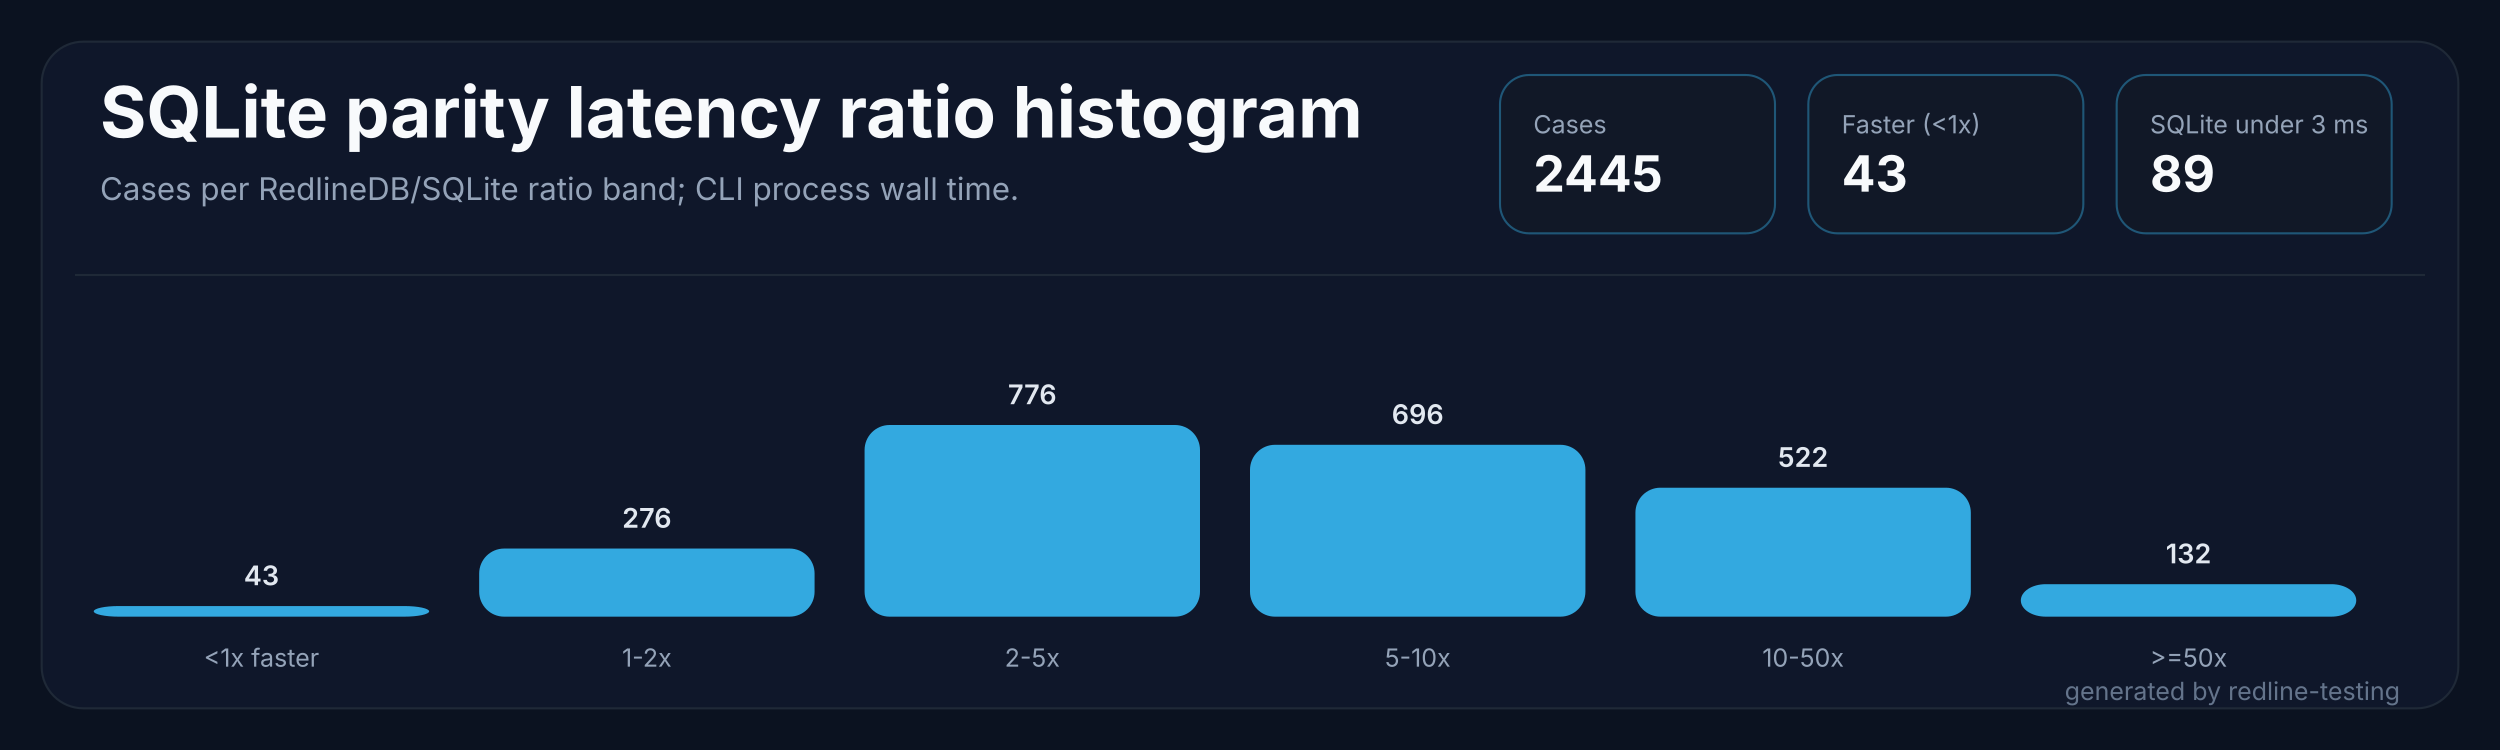
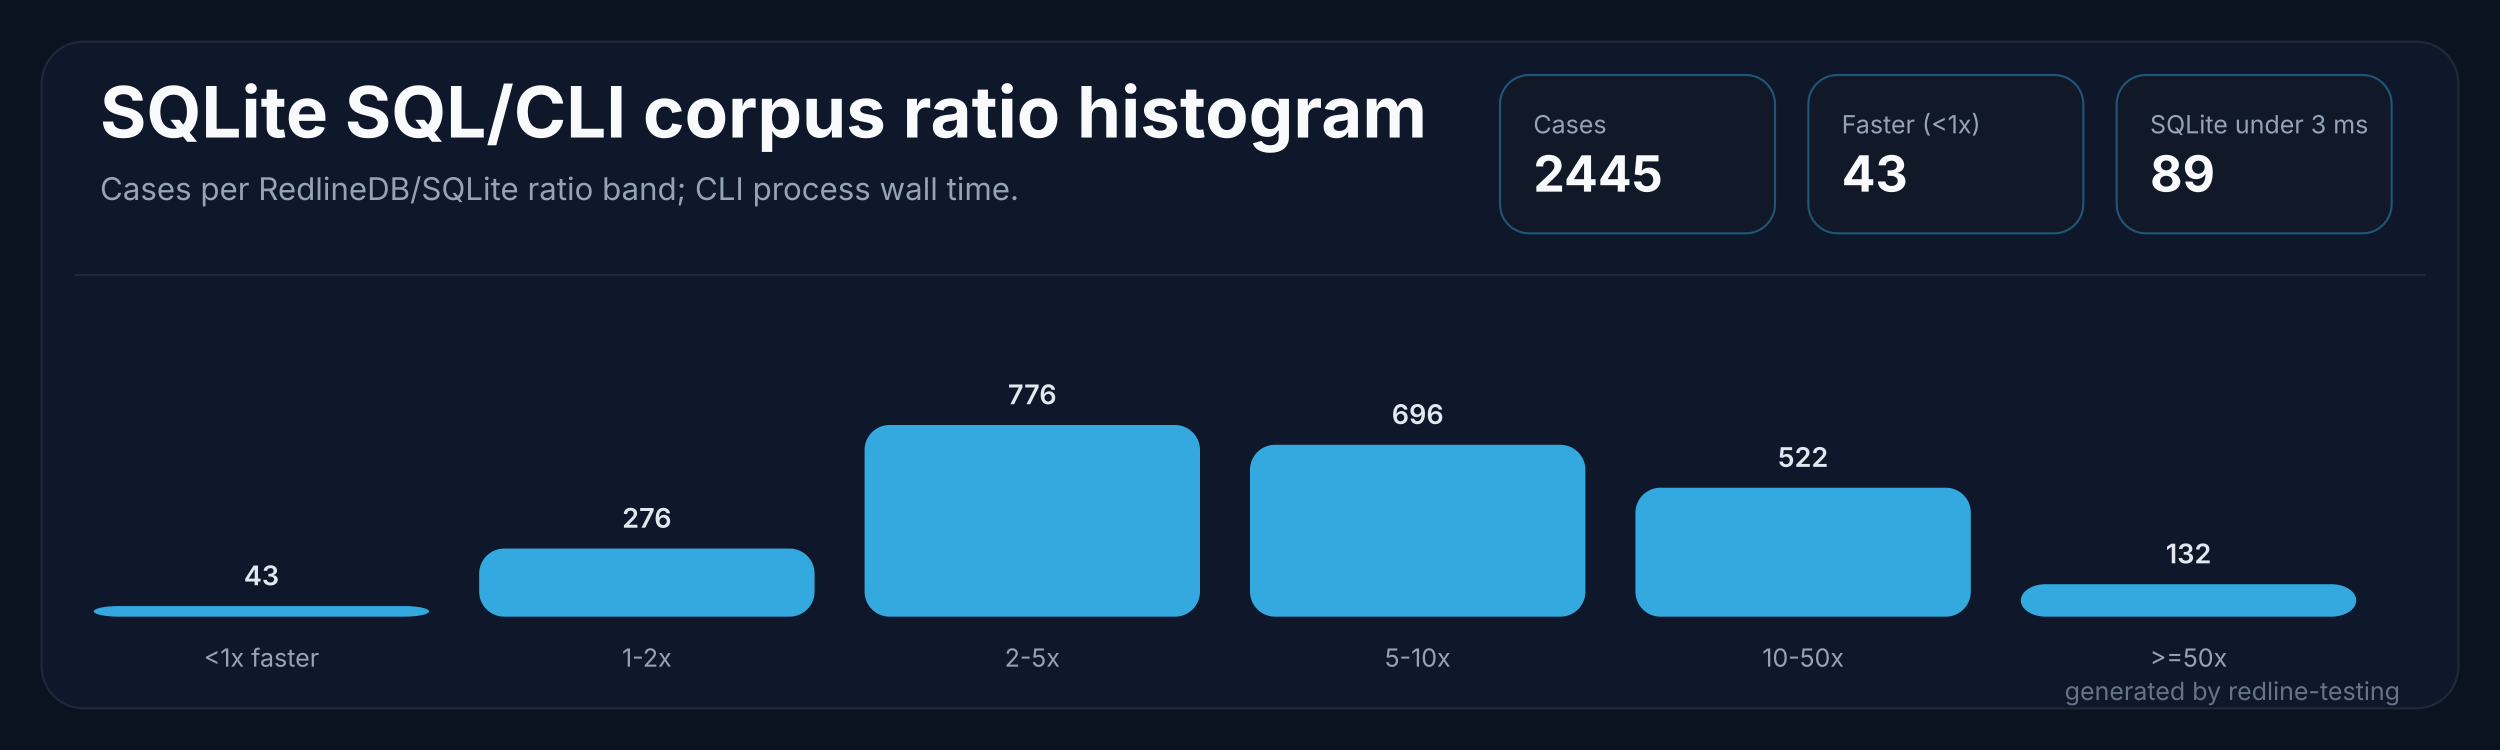
<svg xmlns="http://www.w3.org/2000/svg" width="1200" height="360" viewBox="0 0 1200 360" role="img" aria-labelledby="title desc">
  <rect width="1200" height="360" fill="#0b1220" />
  <rect x="20" y="20" width="1160" height="320" rx="20" fill="#0f172a" stroke="#1f2937" />
  <path d="M 36 132 H 1164" stroke="#1f2937" stroke-width="1" />
-   <text x="48" y="66" fill="#f8fafc" font-family="Inter,Segoe UI,sans-serif" font-size="34" font-weight="700" letter-spacing="0">SQLite parity latency ratio histogram</text>
+   <text x="48" y="66" fill="#f8fafc" font-family="Inter,Segoe UI,sans-serif" font-size="34" font-weight="700" letter-spacing="0">SQLite SQL/CLI corpus ratio histogram</text>
  <text x="48" y="96" fill="#94a3b8" font-family="Inter,Segoe UI,sans-serif" font-size="15" letter-spacing="0">Cases per RedlineDB/SQLite ratio band; CLI process wall time.</text>
  <g transform="translate(720,36)">
    <rect width="132" height="76" rx="14" fill="#111827" stroke="#38bdf8" stroke-opacity="0.38" />
    <text x="16" y="28" fill="#94a3b8" font-family="Inter,Segoe UI,sans-serif" font-size="12" letter-spacing="0">Cases</text>
    <text x="16" y="56" fill="#f8fafc" font-family="Inter,Segoe UI,sans-serif" font-size="24" font-weight="700" letter-spacing="0">2445</text>
  </g>
  <g transform="translate(868,36)">
    <rect width="132" height="76" rx="14" fill="#111827" stroke="#38bdf8" stroke-opacity="0.38" />
    <text x="16" y="28" fill="#94a3b8" font-family="Inter,Segoe UI,sans-serif" font-size="12" letter-spacing="0">Faster (&lt;1x)</text>
    <text x="16" y="56" fill="#f8fafc" font-family="Inter,Segoe UI,sans-serif" font-size="24" font-weight="700" letter-spacing="0">43</text>
  </g>
  <g transform="translate(1016,36)">
    <rect width="132" height="76" rx="14" fill="#111827" stroke="#38bdf8" stroke-opacity="0.38" />
    <text x="16" y="28" fill="#94a3b8" font-family="Inter,Segoe UI,sans-serif" font-size="12" letter-spacing="0">SQLite under 3 ms</text>
    <text x="16" y="56" fill="#f8fafc" font-family="Inter,Segoe UI,sans-serif" font-size="24" font-weight="700" letter-spacing="0">89</text>
  </g>
  <g transform="translate(45.0,0)">
    <rect x="0" y="290.9" width="161.0" height="5.1" rx="12" fill="#38bdf8" fill-opacity="0.88" />
    <text x="80.5" y="280.9" fill="#e2e8f0" text-anchor="middle" font-family="Inter,Segoe UI,sans-serif" font-size="13" font-weight="600" letter-spacing="0">43</text>
    <text x="80.5" y="320" fill="#94a3b8" text-anchor="middle" font-family="Inter,Segoe UI,sans-serif" font-size="12" letter-spacing="0">&lt;1x faster</text>
  </g>
  <g transform="translate(230.0,0)">
    <rect x="0" y="263.3" width="161.0" height="32.7" rx="12" fill="#38bdf8" fill-opacity="0.88" />
    <text x="80.5" y="253.3" fill="#e2e8f0" text-anchor="middle" font-family="Inter,Segoe UI,sans-serif" font-size="13" font-weight="600" letter-spacing="0">276</text>
    <text x="80.5" y="320" fill="#94a3b8" text-anchor="middle" font-family="Inter,Segoe UI,sans-serif" font-size="12" letter-spacing="0">1-2x</text>
  </g>
  <g transform="translate(415.0,0)">
    <rect x="0" y="204.0" width="161.0" height="92.0" rx="12" fill="#38bdf8" fill-opacity="0.88" />
    <text x="80.5" y="194.0" fill="#e2e8f0" text-anchor="middle" font-family="Inter,Segoe UI,sans-serif" font-size="13" font-weight="600" letter-spacing="0">776</text>
    <text x="80.5" y="320" fill="#94a3b8" text-anchor="middle" font-family="Inter,Segoe UI,sans-serif" font-size="12" letter-spacing="0">2-5x</text>
  </g>
  <g transform="translate(600.0,0)">
    <rect x="0" y="213.5" width="161.0" height="82.5" rx="12" fill="#38bdf8" fill-opacity="0.88" />
    <text x="80.5" y="203.5" fill="#e2e8f0" text-anchor="middle" font-family="Inter,Segoe UI,sans-serif" font-size="13" font-weight="600" letter-spacing="0">696</text>
    <text x="80.5" y="320" fill="#94a3b8" text-anchor="middle" font-family="Inter,Segoe UI,sans-serif" font-size="12" letter-spacing="0">5-10x</text>
  </g>
  <g transform="translate(785.0,0)">
    <rect x="0" y="234.1" width="161.0" height="61.9" rx="12" fill="#38bdf8" fill-opacity="0.88" />
    <text x="80.5" y="224.1" fill="#e2e8f0" text-anchor="middle" font-family="Inter,Segoe UI,sans-serif" font-size="13" font-weight="600" letter-spacing="0">522</text>
    <text x="80.5" y="320" fill="#94a3b8" text-anchor="middle" font-family="Inter,Segoe UI,sans-serif" font-size="12" letter-spacing="0">10-50x</text>
  </g>
  <g transform="translate(970.0,0)">
    <rect x="0" y="280.4" width="161.0" height="15.6" rx="12" fill="#38bdf8" fill-opacity="0.88" />
    <text x="80.5" y="270.4" fill="#e2e8f0" text-anchor="middle" font-family="Inter,Segoe UI,sans-serif" font-size="13" font-weight="600" letter-spacing="0">132</text>
    <text x="80.5" y="320" fill="#94a3b8" text-anchor="middle" font-family="Inter,Segoe UI,sans-serif" font-size="12" letter-spacing="0">&gt;=50x</text>
  </g>
  <text x="1152" y="336" fill="#64748b" text-anchor="end" font-family="Inter,Segoe UI,sans-serif" font-size="12" letter-spacing="0">generated by redline-testing</text>
</svg>
